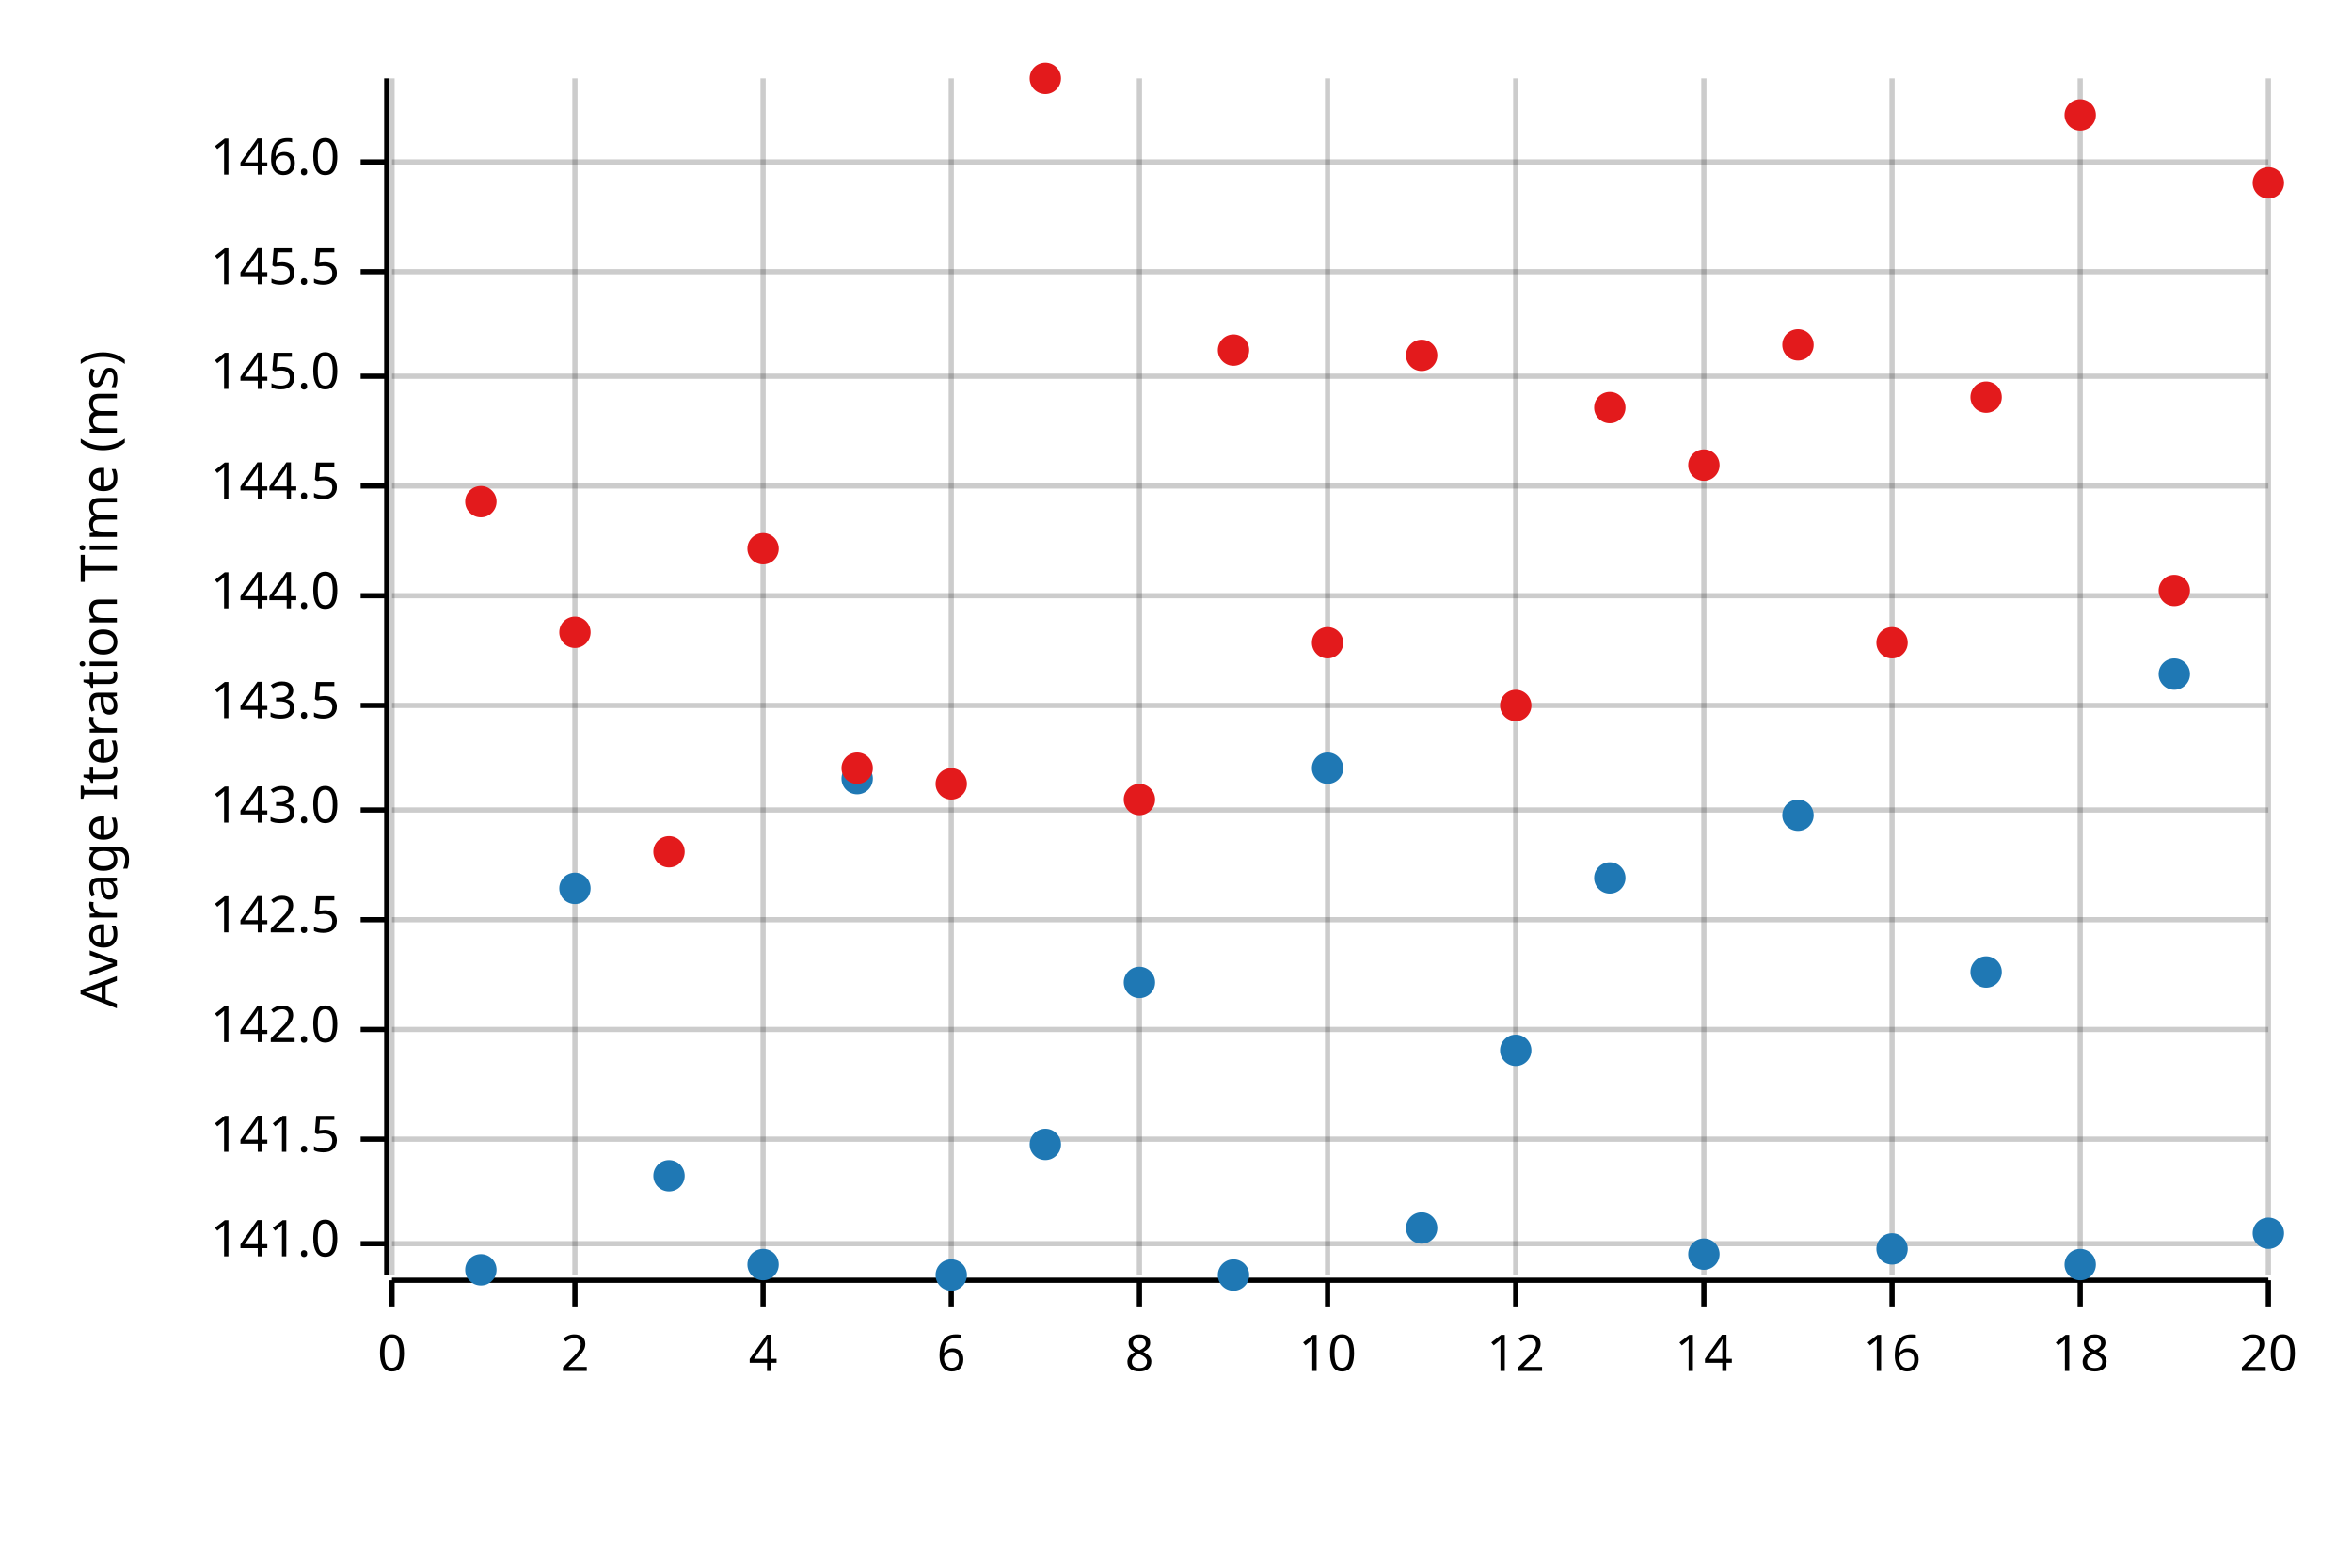
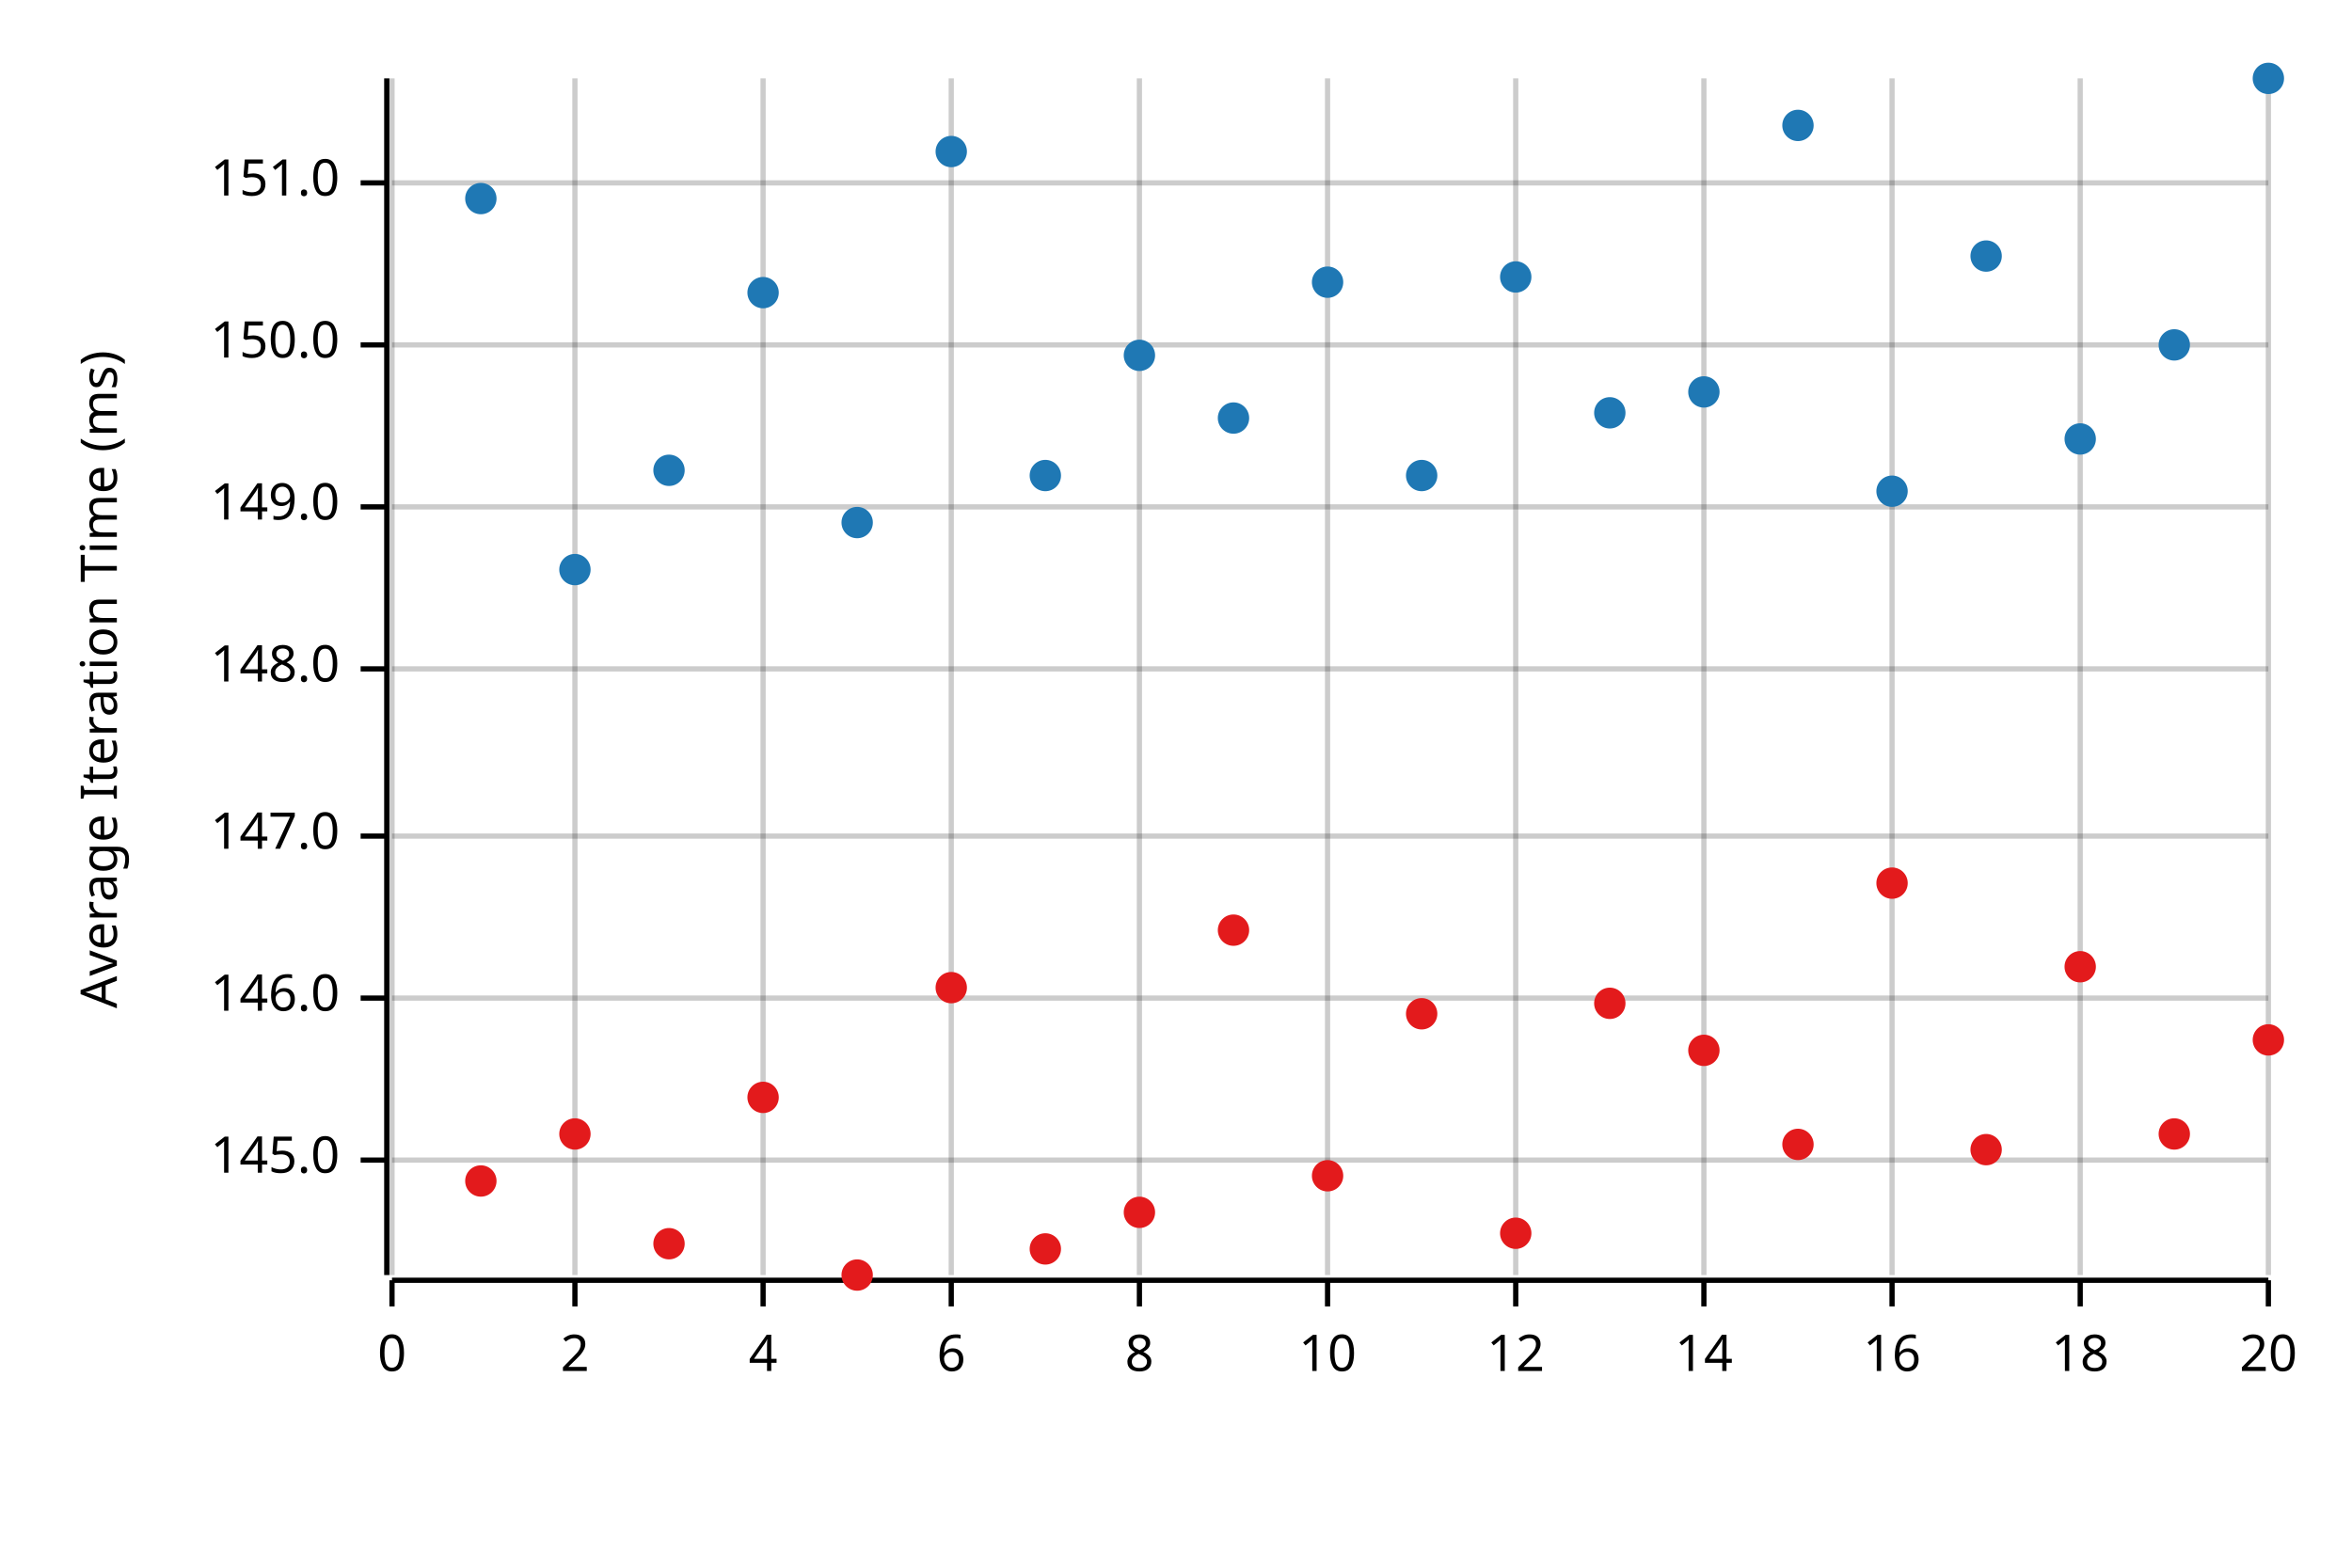
<svg xmlns="http://www.w3.org/2000/svg" width="450" height="300" viewBox="0 0 450 300">
  <text x="15" y="130" dy="0.76em" text-anchor="middle" font-family="sans-serif" font-size="9.677" opacity="1" fill="#000000" transform="rotate(270, 15, 130)">
Average Iteration Time (ms)
</text>
  <line opacity="0.2" stroke="#000000" stroke-width="1" x1="75" y1="244" x2="75" y2="15" />
  <line opacity="0.2" stroke="#000000" stroke-width="1" x1="110" y1="244" x2="110" y2="15" />
  <line opacity="0.2" stroke="#000000" stroke-width="1" x1="146" y1="244" x2="146" y2="15" />
  <line opacity="0.2" stroke="#000000" stroke-width="1" x1="182" y1="244" x2="182" y2="15" />
  <line opacity="0.2" stroke="#000000" stroke-width="1" x1="218" y1="244" x2="218" y2="15" />
  <line opacity="0.2" stroke="#000000" stroke-width="1" x1="254" y1="244" x2="254" y2="15" />
  <line opacity="0.2" stroke="#000000" stroke-width="1" x1="290" y1="244" x2="290" y2="15" />
  <line opacity="0.2" stroke="#000000" stroke-width="1" x1="326" y1="244" x2="326" y2="15" />
  <line opacity="0.2" stroke="#000000" stroke-width="1" x1="362" y1="244" x2="362" y2="15" />
  <line opacity="0.2" stroke="#000000" stroke-width="1" x1="398" y1="244" x2="398" y2="15" />
  <line opacity="0.2" stroke="#000000" stroke-width="1" x1="434" y1="244" x2="434" y2="15" />
-   <line opacity="0.2" stroke="#000000" stroke-width="1" x1="75" y1="238" x2="434" y2="238" />
-   <line opacity="0.2" stroke="#000000" stroke-width="1" x1="75" y1="218" x2="434" y2="218" />
-   <line opacity="0.2" stroke="#000000" stroke-width="1" x1="75" y1="197" x2="434" y2="197" />
-   <line opacity="0.2" stroke="#000000" stroke-width="1" x1="75" y1="176" x2="434" y2="176" />
-   <line opacity="0.2" stroke="#000000" stroke-width="1" x1="75" y1="155" x2="434" y2="155" />
-   <line opacity="0.2" stroke="#000000" stroke-width="1" x1="75" y1="135" x2="434" y2="135" />
-   <line opacity="0.2" stroke="#000000" stroke-width="1" x1="75" y1="114" x2="434" y2="114" />
-   <line opacity="0.2" stroke="#000000" stroke-width="1" x1="75" y1="93" x2="434" y2="93" />
-   <line opacity="0.2" stroke="#000000" stroke-width="1" x1="75" y1="72" x2="434" y2="72" />
-   <line opacity="0.2" stroke="#000000" stroke-width="1" x1="75" y1="52" x2="434" y2="52" />
-   <line opacity="0.2" stroke="#000000" stroke-width="1" x1="75" y1="31" x2="434" y2="31" />
+   <line opacity="0.2" stroke="#000000" stroke-width="1" x1="75" y1="222" x2="434" y2="222" />
+   <line opacity="0.2" stroke="#000000" stroke-width="1" x1="75" y1="191" x2="434" y2="191" />
+   <line opacity="0.2" stroke="#000000" stroke-width="1" x1="75" y1="160" x2="434" y2="160" />
+   <line opacity="0.2" stroke="#000000" stroke-width="1" x1="75" y1="128" x2="434" y2="128" />
+   <line opacity="0.2" stroke="#000000" stroke-width="1" x1="75" y1="97" x2="434" y2="97" />
+   <line opacity="0.2" stroke="#000000" stroke-width="1" x1="75" y1="66" x2="434" y2="66" />
+   <line opacity="0.2" stroke="#000000" stroke-width="1" x1="75" y1="35" x2="434" y2="35" />
  <polyline fill="none" opacity="1" stroke="#000000" stroke-width="1" points="74,15 74,244 " />
-   <text x="65" y="238" dy="0.5ex" text-anchor="end" font-family="sans-serif" font-size="9.677" opacity="1" fill="#000000">
- 141.0
- </text>
-   <polyline fill="none" opacity="1" stroke="#000000" stroke-width="1" points="69,238 74,238 " />
-   <text x="65" y="218" dy="0.5ex" text-anchor="end" font-family="sans-serif" font-size="9.677" opacity="1" fill="#000000">
- 141.5
- </text>
-   <polyline fill="none" opacity="1" stroke="#000000" stroke-width="1" points="69,218 74,218 " />
-   <text x="65" y="197" dy="0.5ex" text-anchor="end" font-family="sans-serif" font-size="9.677" opacity="1" fill="#000000">
- 142.0
- </text>
-   <polyline fill="none" opacity="1" stroke="#000000" stroke-width="1" points="69,197 74,197 " />
-   <text x="65" y="176" dy="0.5ex" text-anchor="end" font-family="sans-serif" font-size="9.677" opacity="1" fill="#000000">
- 142.5
- </text>
-   <polyline fill="none" opacity="1" stroke="#000000" stroke-width="1" points="69,176 74,176 " />
-   <text x="65" y="155" dy="0.5ex" text-anchor="end" font-family="sans-serif" font-size="9.677" opacity="1" fill="#000000">
- 143.0
- </text>
-   <polyline fill="none" opacity="1" stroke="#000000" stroke-width="1" points="69,155 74,155 " />
-   <text x="65" y="135" dy="0.5ex" text-anchor="end" font-family="sans-serif" font-size="9.677" opacity="1" fill="#000000">
- 143.5
- </text>
-   <polyline fill="none" opacity="1" stroke="#000000" stroke-width="1" points="69,135 74,135 " />
-   <text x="65" y="114" dy="0.5ex" text-anchor="end" font-family="sans-serif" font-size="9.677" opacity="1" fill="#000000">
- 144.0
- </text>
-   <polyline fill="none" opacity="1" stroke="#000000" stroke-width="1" points="69,114 74,114 " />
-   <text x="65" y="93" dy="0.5ex" text-anchor="end" font-family="sans-serif" font-size="9.677" opacity="1" fill="#000000">
- 144.5
- </text>
-   <polyline fill="none" opacity="1" stroke="#000000" stroke-width="1" points="69,93 74,93 " />
-   <text x="65" y="72" dy="0.5ex" text-anchor="end" font-family="sans-serif" font-size="9.677" opacity="1" fill="#000000">
+   <text x="65" y="222" dy="0.5ex" text-anchor="end" font-family="sans-serif" font-size="9.677" opacity="1" fill="#000000">
145.0
</text>
-   <polyline fill="none" opacity="1" stroke="#000000" stroke-width="1" points="69,72 74,72 " />
-   <text x="65" y="52" dy="0.5ex" text-anchor="end" font-family="sans-serif" font-size="9.677" opacity="1" fill="#000000">
- 145.5
- </text>
-   <polyline fill="none" opacity="1" stroke="#000000" stroke-width="1" points="69,52 74,52 " />
-   <text x="65" y="31" dy="0.5ex" text-anchor="end" font-family="sans-serif" font-size="9.677" opacity="1" fill="#000000">
+   <polyline fill="none" opacity="1" stroke="#000000" stroke-width="1" points="69,222 74,222 " />
+   <text x="65" y="191" dy="0.5ex" text-anchor="end" font-family="sans-serif" font-size="9.677" opacity="1" fill="#000000">
146.0
</text>
-   <polyline fill="none" opacity="1" stroke="#000000" stroke-width="1" points="69,31 74,31 " />
+   <polyline fill="none" opacity="1" stroke="#000000" stroke-width="1" points="69,191 74,191 " />
+   <text x="65" y="160" dy="0.5ex" text-anchor="end" font-family="sans-serif" font-size="9.677" opacity="1" fill="#000000">
+ 147.0
+ </text>
+   <polyline fill="none" opacity="1" stroke="#000000" stroke-width="1" points="69,160 74,160 " />
+   <text x="65" y="128" dy="0.5ex" text-anchor="end" font-family="sans-serif" font-size="9.677" opacity="1" fill="#000000">
+ 148.0
+ </text>
+   <polyline fill="none" opacity="1" stroke="#000000" stroke-width="1" points="69,128 74,128 " />
+   <text x="65" y="97" dy="0.5ex" text-anchor="end" font-family="sans-serif" font-size="9.677" opacity="1" fill="#000000">
+ 149.0
+ </text>
+   <polyline fill="none" opacity="1" stroke="#000000" stroke-width="1" points="69,97 74,97 " />
+   <text x="65" y="66" dy="0.5ex" text-anchor="end" font-family="sans-serif" font-size="9.677" opacity="1" fill="#000000">
+ 150.0
+ </text>
+   <polyline fill="none" opacity="1" stroke="#000000" stroke-width="1" points="69,66 74,66 " />
+   <text x="65" y="35" dy="0.5ex" text-anchor="end" font-family="sans-serif" font-size="9.677" opacity="1" fill="#000000">
+ 151.0
+ </text>
+   <polyline fill="none" opacity="1" stroke="#000000" stroke-width="1" points="69,35 74,35 " />
  <polyline fill="none" opacity="1" stroke="#000000" stroke-width="1" points="75,245 434,245 " />
  <text x="75" y="255" dy="0.76em" text-anchor="middle" font-family="sans-serif" font-size="9.677" opacity="1" fill="#000000">
0
</text>
  <polyline fill="none" opacity="1" stroke="#000000" stroke-width="1" points="75,245 75,250 " />
  <text x="110" y="255" dy="0.76em" text-anchor="middle" font-family="sans-serif" font-size="9.677" opacity="1" fill="#000000">
2
</text>
  <polyline fill="none" opacity="1" stroke="#000000" stroke-width="1" points="110,245 110,250 " />
  <text x="146" y="255" dy="0.76em" text-anchor="middle" font-family="sans-serif" font-size="9.677" opacity="1" fill="#000000">
4
</text>
  <polyline fill="none" opacity="1" stroke="#000000" stroke-width="1" points="146,245 146,250 " />
  <text x="182" y="255" dy="0.76em" text-anchor="middle" font-family="sans-serif" font-size="9.677" opacity="1" fill="#000000">
6
</text>
  <polyline fill="none" opacity="1" stroke="#000000" stroke-width="1" points="182,245 182,250 " />
  <text x="218" y="255" dy="0.76em" text-anchor="middle" font-family="sans-serif" font-size="9.677" opacity="1" fill="#000000">
8
</text>
  <polyline fill="none" opacity="1" stroke="#000000" stroke-width="1" points="218,245 218,250 " />
  <text x="254" y="255" dy="0.76em" text-anchor="middle" font-family="sans-serif" font-size="9.677" opacity="1" fill="#000000">
10
</text>
  <polyline fill="none" opacity="1" stroke="#000000" stroke-width="1" points="254,245 254,250 " />
  <text x="290" y="255" dy="0.76em" text-anchor="middle" font-family="sans-serif" font-size="9.677" opacity="1" fill="#000000">
12
</text>
  <polyline fill="none" opacity="1" stroke="#000000" stroke-width="1" points="290,245 290,250 " />
  <text x="326" y="255" dy="0.76em" text-anchor="middle" font-family="sans-serif" font-size="9.677" opacity="1" fill="#000000">
14
</text>
  <polyline fill="none" opacity="1" stroke="#000000" stroke-width="1" points="326,245 326,250 " />
  <text x="362" y="255" dy="0.76em" text-anchor="middle" font-family="sans-serif" font-size="9.677" opacity="1" fill="#000000">
16
</text>
  <polyline fill="none" opacity="1" stroke="#000000" stroke-width="1" points="362,245 362,250 " />
  <text x="398" y="255" dy="0.76em" text-anchor="middle" font-family="sans-serif" font-size="9.677" opacity="1" fill="#000000">
18
</text>
  <polyline fill="none" opacity="1" stroke="#000000" stroke-width="1" points="398,245 398,250 " />
  <text x="434" y="255" dy="0.76em" text-anchor="middle" font-family="sans-serif" font-size="9.677" opacity="1" fill="#000000">
20
</text>
  <polyline fill="none" opacity="1" stroke="#000000" stroke-width="1" points="434,245 434,250 " />
-   <circle cx="92" cy="243" r="3" opacity="1" fill="#1F78B4" stroke="none" stroke-width="1" />
-   <circle cx="110" cy="170" r="3" opacity="1" fill="#1F78B4" stroke="none" stroke-width="1" />
-   <circle cx="128" cy="225" r="3" opacity="1" fill="#1F78B4" stroke="none" stroke-width="1" />
-   <circle cx="146" cy="242" r="3" opacity="1" fill="#1F78B4" stroke="none" stroke-width="1" />
-   <circle cx="164" cy="149" r="3" opacity="1" fill="#1F78B4" stroke="none" stroke-width="1" />
-   <circle cx="182" cy="244" r="3" opacity="1" fill="#1F78B4" stroke="none" stroke-width="1" />
-   <circle cx="200" cy="219" r="3" opacity="1" fill="#1F78B4" stroke="none" stroke-width="1" />
-   <circle cx="218" cy="188" r="3" opacity="1" fill="#1F78B4" stroke="none" stroke-width="1" />
-   <circle cx="236" cy="244" r="3" opacity="1" fill="#1F78B4" stroke="none" stroke-width="1" />
-   <circle cx="254" cy="147" r="3" opacity="1" fill="#1F78B4" stroke="none" stroke-width="1" />
-   <circle cx="272" cy="235" r="3" opacity="1" fill="#1F78B4" stroke="none" stroke-width="1" />
-   <circle cx="290" cy="201" r="3" opacity="1" fill="#1F78B4" stroke="none" stroke-width="1" />
-   <circle cx="308" cy="168" r="3" opacity="1" fill="#1F78B4" stroke="none" stroke-width="1" />
-   <circle cx="326" cy="240" r="3" opacity="1" fill="#1F78B4" stroke="none" stroke-width="1" />
-   <circle cx="344" cy="156" r="3" opacity="1" fill="#1F78B4" stroke="none" stroke-width="1" />
-   <circle cx="362" cy="239" r="3" opacity="1" fill="#1F78B4" stroke="none" stroke-width="1" />
-   <circle cx="380" cy="186" r="3" opacity="1" fill="#1F78B4" stroke="none" stroke-width="1" />
-   <circle cx="398" cy="242" r="3" opacity="1" fill="#1F78B4" stroke="none" stroke-width="1" />
-   <circle cx="416" cy="129" r="3" opacity="1" fill="#1F78B4" stroke="none" stroke-width="1" />
-   <circle cx="434" cy="236" r="3" opacity="1" fill="#1F78B4" stroke="none" stroke-width="1" />
-   <circle cx="92" cy="96" r="3" opacity="1" fill="#E31A1C" stroke="none" stroke-width="1" />
-   <circle cx="110" cy="121" r="3" opacity="1" fill="#E31A1C" stroke="none" stroke-width="1" />
-   <circle cx="128" cy="163" r="3" opacity="1" fill="#E31A1C" stroke="none" stroke-width="1" />
-   <circle cx="146" cy="105" r="3" opacity="1" fill="#E31A1C" stroke="none" stroke-width="1" />
-   <circle cx="164" cy="147" r="3" opacity="1" fill="#E31A1C" stroke="none" stroke-width="1" />
-   <circle cx="182" cy="150" r="3" opacity="1" fill="#E31A1C" stroke="none" stroke-width="1" />
-   <circle cx="200" cy="15" r="3" opacity="1" fill="#E31A1C" stroke="none" stroke-width="1" />
-   <circle cx="218" cy="153" r="3" opacity="1" fill="#E31A1C" stroke="none" stroke-width="1" />
-   <circle cx="236" cy="67" r="3" opacity="1" fill="#E31A1C" stroke="none" stroke-width="1" />
-   <circle cx="254" cy="123" r="3" opacity="1" fill="#E31A1C" stroke="none" stroke-width="1" />
-   <circle cx="272" cy="68" r="3" opacity="1" fill="#E31A1C" stroke="none" stroke-width="1" />
-   <circle cx="290" cy="135" r="3" opacity="1" fill="#E31A1C" stroke="none" stroke-width="1" />
-   <circle cx="308" cy="78" r="3" opacity="1" fill="#E31A1C" stroke="none" stroke-width="1" />
-   <circle cx="326" cy="89" r="3" opacity="1" fill="#E31A1C" stroke="none" stroke-width="1" />
-   <circle cx="344" cy="66" r="3" opacity="1" fill="#E31A1C" stroke="none" stroke-width="1" />
-   <circle cx="362" cy="123" r="3" opacity="1" fill="#E31A1C" stroke="none" stroke-width="1" />
-   <circle cx="380" cy="76" r="3" opacity="1" fill="#E31A1C" stroke="none" stroke-width="1" />
-   <circle cx="398" cy="22" r="3" opacity="1" fill="#E31A1C" stroke="none" stroke-width="1" />
-   <circle cx="416" cy="113" r="3" opacity="1" fill="#E31A1C" stroke="none" stroke-width="1" />
-   <circle cx="434" cy="35" r="3" opacity="1" fill="#E31A1C" stroke="none" stroke-width="1" />
+   <circle cx="92" cy="38" r="3" opacity="1" fill="#1F78B4" stroke="none" stroke-width="1" />
+   <circle cx="110" cy="109" r="3" opacity="1" fill="#1F78B4" stroke="none" stroke-width="1" />
+   <circle cx="128" cy="90" r="3" opacity="1" fill="#1F78B4" stroke="none" stroke-width="1" />
+   <circle cx="146" cy="56" r="3" opacity="1" fill="#1F78B4" stroke="none" stroke-width="1" />
+   <circle cx="164" cy="100" r="3" opacity="1" fill="#1F78B4" stroke="none" stroke-width="1" />
+   <circle cx="182" cy="29" r="3" opacity="1" fill="#1F78B4" stroke="none" stroke-width="1" />
+   <circle cx="200" cy="91" r="3" opacity="1" fill="#1F78B4" stroke="none" stroke-width="1" />
+   <circle cx="218" cy="68" r="3" opacity="1" fill="#1F78B4" stroke="none" stroke-width="1" />
+   <circle cx="236" cy="80" r="3" opacity="1" fill="#1F78B4" stroke="none" stroke-width="1" />
+   <circle cx="254" cy="54" r="3" opacity="1" fill="#1F78B4" stroke="none" stroke-width="1" />
+   <circle cx="272" cy="91" r="3" opacity="1" fill="#1F78B4" stroke="none" stroke-width="1" />
+   <circle cx="290" cy="53" r="3" opacity="1" fill="#1F78B4" stroke="none" stroke-width="1" />
+   <circle cx="308" cy="79" r="3" opacity="1" fill="#1F78B4" stroke="none" stroke-width="1" />
+   <circle cx="326" cy="75" r="3" opacity="1" fill="#1F78B4" stroke="none" stroke-width="1" />
+   <circle cx="344" cy="24" r="3" opacity="1" fill="#1F78B4" stroke="none" stroke-width="1" />
+   <circle cx="362" cy="94" r="3" opacity="1" fill="#1F78B4" stroke="none" stroke-width="1" />
+   <circle cx="380" cy="49" r="3" opacity="1" fill="#1F78B4" stroke="none" stroke-width="1" />
+   <circle cx="398" cy="84" r="3" opacity="1" fill="#1F78B4" stroke="none" stroke-width="1" />
+   <circle cx="416" cy="66" r="3" opacity="1" fill="#1F78B4" stroke="none" stroke-width="1" />
+   <circle cx="434" cy="15" r="3" opacity="1" fill="#1F78B4" stroke="none" stroke-width="1" />
+   <circle cx="92" cy="226" r="3" opacity="1" fill="#E31A1C" stroke="none" stroke-width="1" />
+   <circle cx="110" cy="217" r="3" opacity="1" fill="#E31A1C" stroke="none" stroke-width="1" />
+   <circle cx="128" cy="238" r="3" opacity="1" fill="#E31A1C" stroke="none" stroke-width="1" />
+   <circle cx="146" cy="210" r="3" opacity="1" fill="#E31A1C" stroke="none" stroke-width="1" />
+   <circle cx="164" cy="244" r="3" opacity="1" fill="#E31A1C" stroke="none" stroke-width="1" />
+   <circle cx="182" cy="189" r="3" opacity="1" fill="#E31A1C" stroke="none" stroke-width="1" />
+   <circle cx="200" cy="239" r="3" opacity="1" fill="#E31A1C" stroke="none" stroke-width="1" />
+   <circle cx="218" cy="232" r="3" opacity="1" fill="#E31A1C" stroke="none" stroke-width="1" />
+   <circle cx="236" cy="178" r="3" opacity="1" fill="#E31A1C" stroke="none" stroke-width="1" />
+   <circle cx="254" cy="225" r="3" opacity="1" fill="#E31A1C" stroke="none" stroke-width="1" />
+   <circle cx="272" cy="194" r="3" opacity="1" fill="#E31A1C" stroke="none" stroke-width="1" />
+   <circle cx="290" cy="236" r="3" opacity="1" fill="#E31A1C" stroke="none" stroke-width="1" />
+   <circle cx="308" cy="192" r="3" opacity="1" fill="#E31A1C" stroke="none" stroke-width="1" />
+   <circle cx="326" cy="201" r="3" opacity="1" fill="#E31A1C" stroke="none" stroke-width="1" />
+   <circle cx="344" cy="219" r="3" opacity="1" fill="#E31A1C" stroke="none" stroke-width="1" />
+   <circle cx="362" cy="169" r="3" opacity="1" fill="#E31A1C" stroke="none" stroke-width="1" />
+   <circle cx="380" cy="220" r="3" opacity="1" fill="#E31A1C" stroke="none" stroke-width="1" />
+   <circle cx="398" cy="185" r="3" opacity="1" fill="#E31A1C" stroke="none" stroke-width="1" />
+   <circle cx="416" cy="217" r="3" opacity="1" fill="#E31A1C" stroke="none" stroke-width="1" />
+   <circle cx="434" cy="199" r="3" opacity="1" fill="#E31A1C" stroke="none" stroke-width="1" />
</svg>
